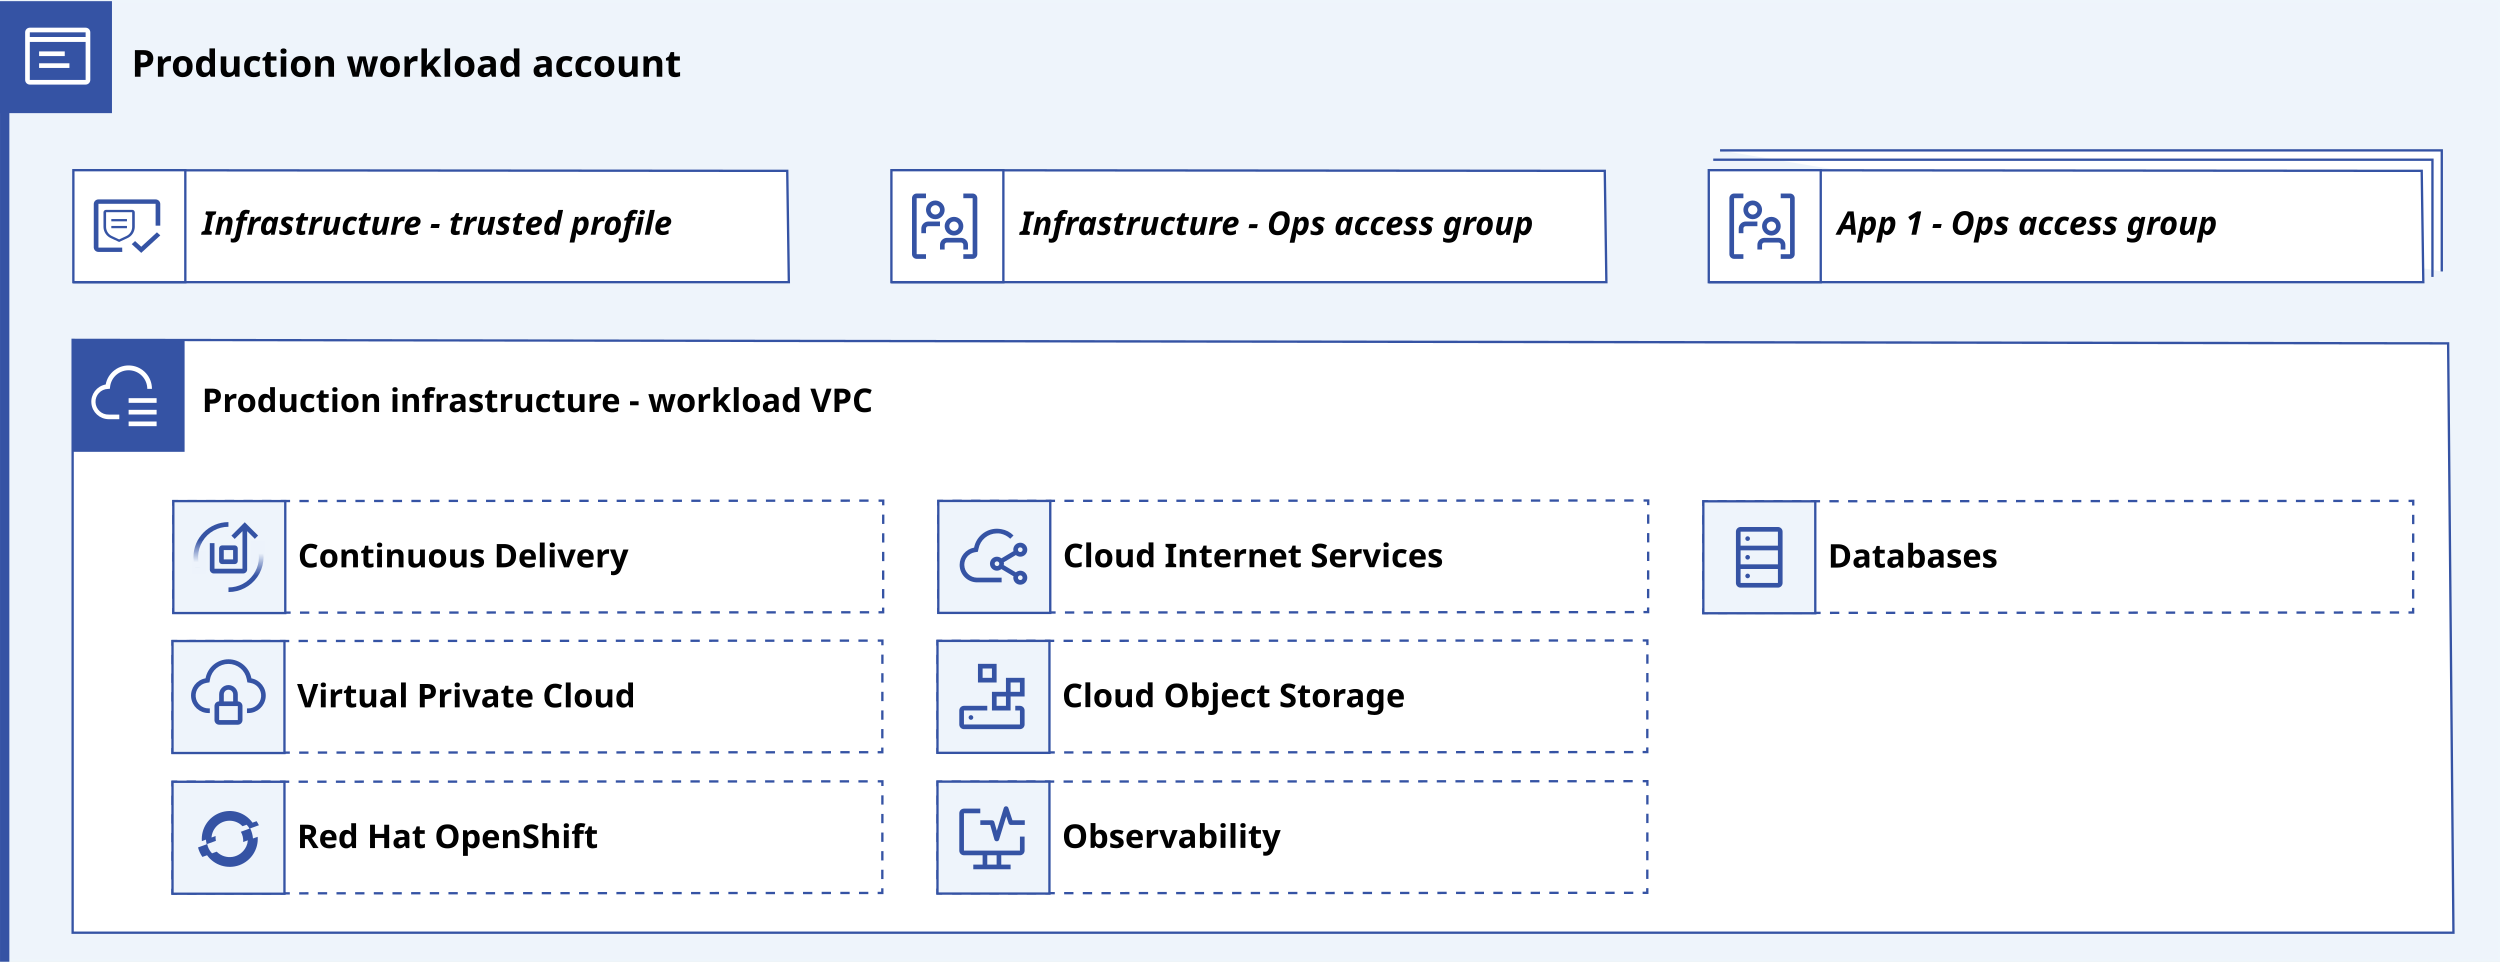
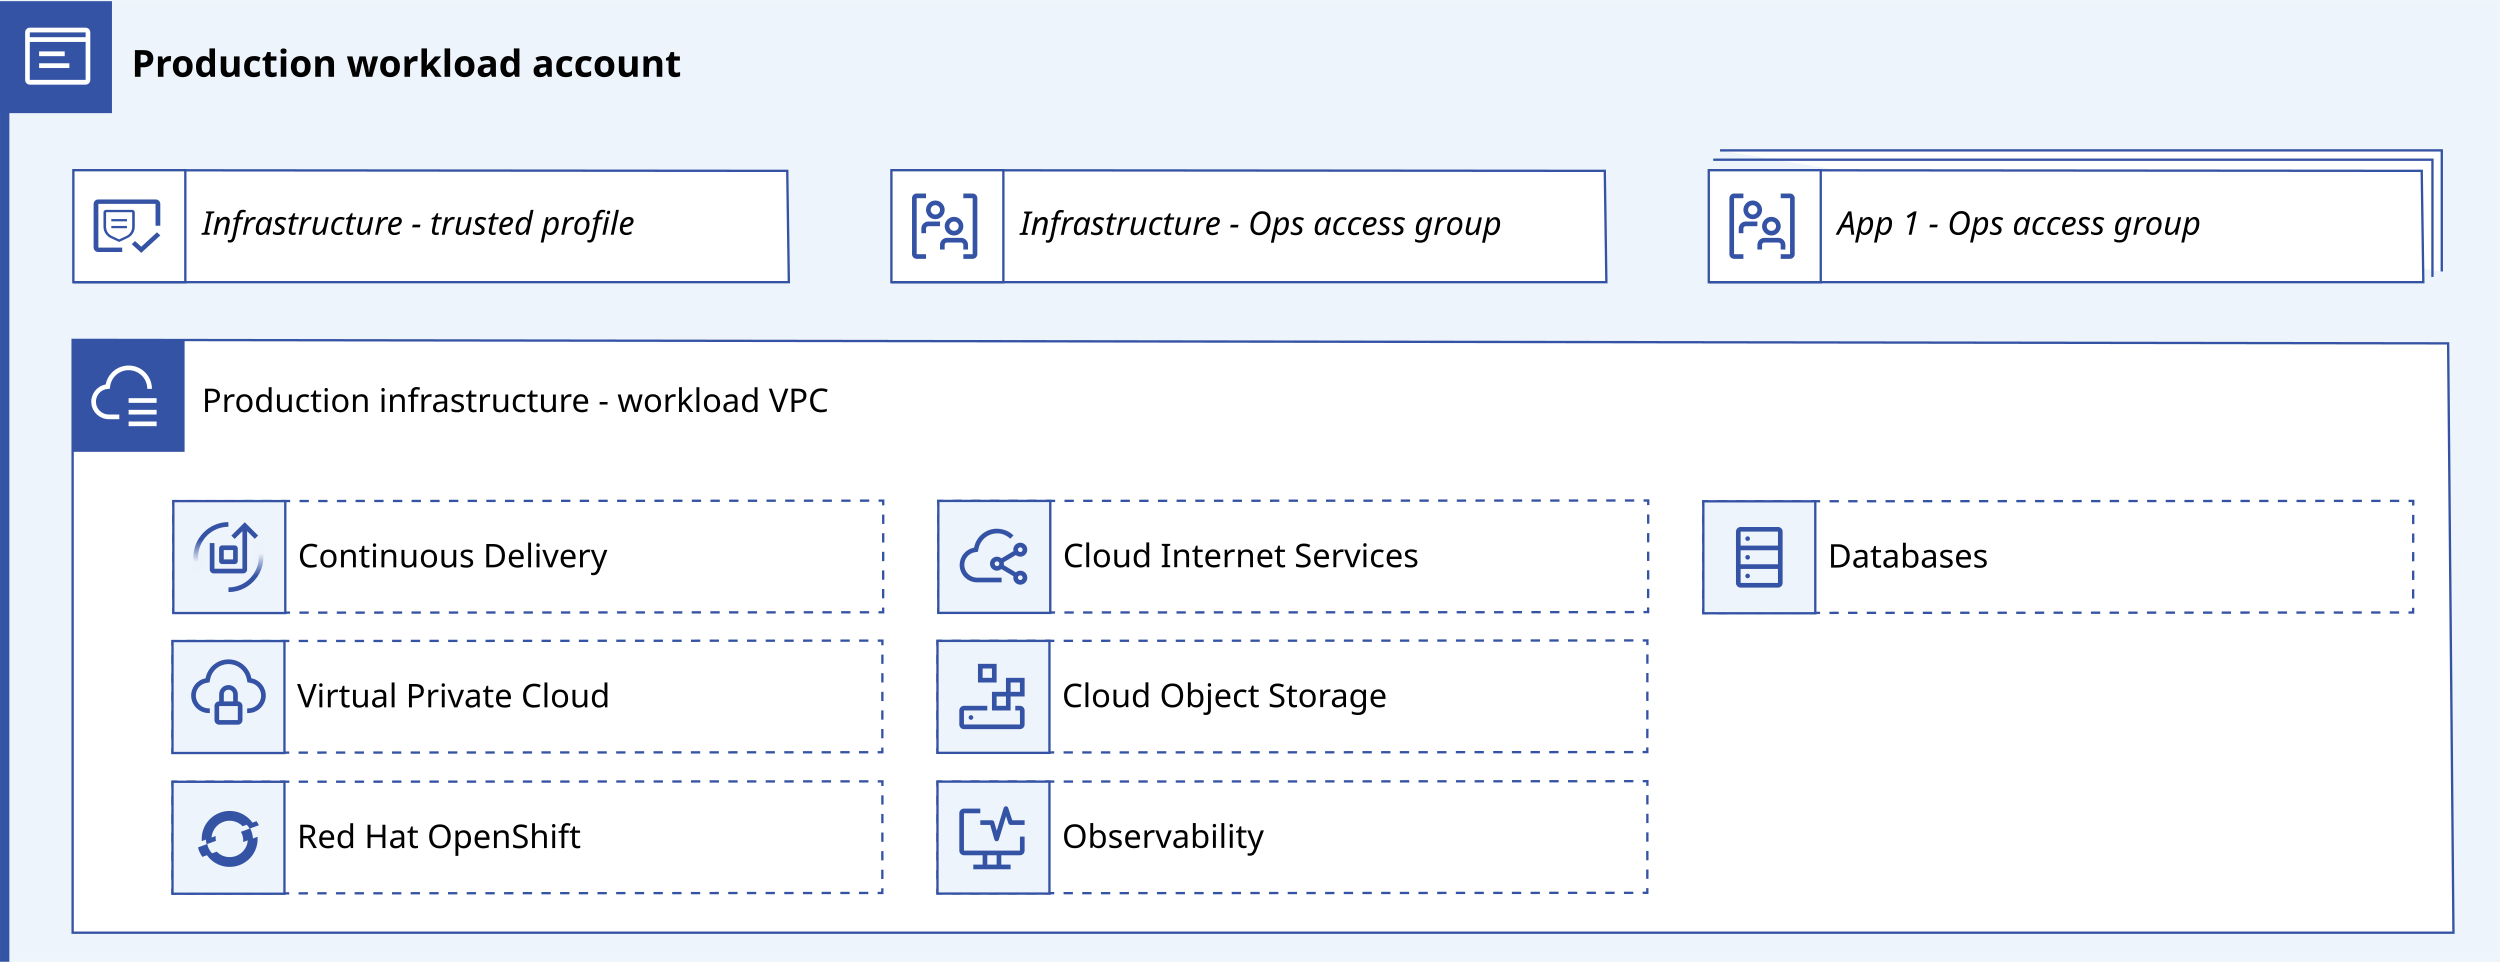
- <svg xmlns="http://www.w3.org/2000/svg" xmlns:xlink="http://www.w3.org/1999/xlink" width="1071.76" height="412.3" viewBox="0 0 1071.76 412.3">
+ <svg xmlns="http://www.w3.org/2000/svg" xmlns:xlink="http://www.w3.org/1999/xlink" width="1071.757" height="412.302" viewBox="0 0 1071.757 412.302">
  <defs>
-     <style>.cls-1,.cls-14,.cls-7{fill:#fff;}.cls-2{fill:url(#linear-gradient);}.cls-16,.cls-17,.cls-18,.cls-3{fill:#010101;}.cls-4{fill:url(#linear-gradient-2);}.cls-12,.cls-5{fill:#eef4fb;}.cls-5{stroke:#eef5fb;}.cls-10,.cls-11,.cls-12,.cls-14,.cls-15,.cls-5,.cls-7,.cls-8,.cls-9{stroke-miterlimit:10;}.cls-6,.cls-8{fill:#3553a4;}.cls-10,.cls-11,.cls-12,.cls-14,.cls-15,.cls-7,.cls-8,.cls-9{stroke:#3553a4;}.cls-10,.cls-11,.cls-15,.cls-9{fill:none;}.cls-10{stroke-dasharray:4 4;}.cls-11{stroke-dasharray:3.99 3.99;}.cls-13{mask:url(#mask);}.cls-14,.cls-15{fill-rule:evenodd;}.cls-16,.cls-18{font-size:14px;}.cls-16{font-family:IBMPlexSans-BoldItalic, IBM Plex Sans;font-weight:700;font-style:italic;}.cls-17{font-size:16px;}.cls-17,.cls-18{font-family:IBMPlexSans-SemiBold, IBM Plex Sans;font-weight:600;}</style>
-     <linearGradient id="linear-gradient" x1="341.05" y1="415.04" x2="341.05" y2="427.04" gradientTransform="matrix(1, 0, 0, -1, 0, 664.11)" gradientUnits="userSpaceOnUse">
+     <style>.cls-1,.cls-14,.cls-7{fill:#fff;}.cls-2{fill:url(#linear-gradient);}.cls-16,.cls-17,.cls-18,.cls-3{fill:#010101;}.cls-4{fill:url(#linear-gradient-2);}.cls-12,.cls-5{fill:#eef4fb;}.cls-5{stroke:#eef5fb;}.cls-10,.cls-11,.cls-12,.cls-14,.cls-15,.cls-5,.cls-7,.cls-8,.cls-9{stroke-miterlimit:10;}.cls-6,.cls-8{fill:#3553a4;}.cls-10,.cls-11,.cls-12,.cls-14,.cls-15,.cls-7,.cls-8,.cls-9{stroke:#3553a4;}.cls-10,.cls-11,.cls-15,.cls-9{fill:none;}.cls-10{stroke-dasharray:4.004 4.004;}.cls-11{stroke-dasharray:3.987 3.987;}.cls-13{mask:url(#mask);}.cls-14,.cls-15{fill-rule:evenodd;}.cls-16,.cls-18{font-size:14px;}.cls-16{font-family:IBMPlexSans-Italic, IBM Plex Sans;font-style:italic;}.cls-17{font-size:16px;font-family:IBMPlexSans-SemiBold, IBM Plex Sans;font-weight:600;}.cls-18{font-family:IBMPlexSans, IBM Plex Sans;}</style>
+     <linearGradient id="linear-gradient" x1="341.049" y1="415.04" x2="341.049" y2="427.04" gradientTransform="matrix(1, 0, 0, -1, 0, 664.1102)" gradientUnits="userSpaceOnUse">
      <stop offset="0.2" stop-color="#010101" />
      <stop offset="1" stop-color="#010101" stop-opacity="0" />
    </linearGradient>
-     <linearGradient id="linear-gradient-2" x1="-360.31" y1="6747.35" x2="-360.31" y2="6759.35" gradientTransform="matrix(-1, 0, 0, 1, 6, -6506.89)" xlink:href="#linear-gradient" />
-     <mask id="mask" x="81.95" y="222.82" width="32" height="32" maskUnits="userSpaceOnUse">
-       <g transform="translate(-255.8 -5.63)">
+     <linearGradient id="linear-gradient-2" x1="-360.313" y1="6747.349" x2="-360.313" y2="6759.349" gradientTransform="matrix(-1, 0, 0, 1, 6, -6506.889)" xlink:href="#linear-gradient" />
+     <mask id="mask" x="81.95" y="222.819" width="32" height="32" maskUnits="userSpaceOnUse">
+       <g transform="translate(-255.799 -5.6349)">
        <g id="ohuov6a3zc">
-           <path class="cls-1" d="M340.4,251.36a14.8,14.8,0,0,1-1.67-6.9,15,15,0,0,1,15-15v2a13,13,0,0,0-11.53,19l-1.78.92Zm13.35,8.1v-2A13,13,0,0,0,366,240l1.88-.68a15,15,0,0,1-14.08,20.12Z" />
-           <path class="cls-2" d="M338.05,237.07h6v12h-6Z" />
-           <path class="cls-3" d="M338.05,248.75h6v3.09h-6Z" />
-           <path class="cls-4" d="M369.31,252.46h-6v-12h6Z" />
-           <path class="cls-3" d="M363.31,237.67h6v3.08h-6Z" />
+           <path class="cls-1" d="M340.401,251.358a14.843,14.843,0,0,1-1.672-6.9,15.02,15.02,0,0,1,14.978-15l.003,2a13.017,13.017,0,0,0-12.981,13,12.866,12.866,0,0,0,1.448,5.98l-1.775.92Zm13.349,8.1-.003-2a13.003,13.003,0,0,0,12.201-17.439l1.88-.682a15.003,15.003,0,0,1-14.079,20.121Z" />
+           <path class="cls-2" d="M338.049,237.07h6v12h-6Z" />
+           <path class="cls-3" d="M338.049,248.751h6v3.085h-6Z" />
+           <path class="cls-4" d="M369.313,252.46h-6v-12h6Z" />
+           <path class="cls-3" d="M363.313,237.669h6v3.085h-6Z" />
        </g>
      </g>
    </mask>
  </defs>
  <g id="Background">
-     <rect class="cls-5" x="0.51" y="0.5" width="1070.74" height="411.3" />
+     <rect class="cls-5" x="0.512" y="0.5" width="1070.745" height="411.302" />
    <rect class="cls-6" y="0.5" width="48" height="48" />
-     <polygon class="cls-7" points="31.14 145.7 1049.52 147.2 1051.8 399.84 31.14 399.84 31.14 145.7" />
-     <rect class="cls-6" x="31.14" y="145.7" width="48" height="48" />
-     <rect class="cls-8" x="0.51" y="48.5" width="3" height="363.3" />
-     <path class="cls-1" d="M272.56,27.67h11v2h-11Zm0,5.09h13v2h-13Z" transform="translate(-255.8 -5.63)" />
-     <path class="cls-1" d="M292.51,17.5H268.58a2,2,0,0,0-2,2V39.89a2,2,0,0,0,2,2h23.93a2,2,0,0,0,2-2V19.53A2,2,0,0,0,292.51,17.5Zm0,2v2H268.58v-2ZM268.58,39.89V23.6h23.93V39.89Z" transform="translate(-255.8 -5.63)" />
-     <polygon class="cls-1" points="74.36 214.83 378.64 214.63 378.61 262.48 74.32 262.68 74.36 214.83" />
-     <polyline class="cls-9" points="74.35 216.83 74.36 214.83 76.36 214.82" />
-     <line class="cls-10" x1="80.36" y1="214.82" x2="374.64" y2="214.63" />
-     <polyline class="cls-9" points="376.64 214.63 378.64 214.63 378.64 216.63" />
-     <line class="cls-11" x1="378.64" y1="220.62" x2="378.61" y2="258.49" />
-     <polyline class="cls-9" points="378.61 260.48 378.61 262.48 376.61 262.49" />
-     <line class="cls-10" x1="372.6" y1="262.49" x2="78.32" y2="262.68" />
-     <polyline class="cls-9" points="76.32 262.68 74.32 262.68 74.32 260.68" />
-     <line class="cls-11" x1="74.32" y1="256.69" x2="74.35" y2="218.82" />
-     <rect class="cls-12" x="74.3" y="214.82" width="48" height="48" />
-     <polygon class="cls-1" points="74 274.83 378.29 274.63 378.25 322.49 73.96 322.68 74 274.83" />
-     <polyline class="cls-9" points="74 276.83 74 274.83 76 274.83" />
-     <line class="cls-10" x1="80" y1="274.83" x2="374.29" y2="274.64" />
-     <polyline class="cls-9" points="376.29 274.63 378.29 274.63 378.29 276.63" />
-     <line class="cls-11" x1="378.29" y1="280.62" x2="378.25" y2="318.49" />
-     <polyline class="cls-9" points="378.25 320.49 378.25 322.49 376.25 322.49" />
-     <line class="cls-10" x1="372.25" y1="322.49" x2="77.96" y2="322.68" />
-     <polyline class="cls-9" points="75.96 322.68 73.96 322.68 73.96 320.68" />
-     <line class="cls-11" x1="73.97" y1="316.69" x2="74" y2="278.82" />
-     <rect class="cls-12" x="73.95" y="274.82" width="48" height="48" />
-     <polygon class="cls-1" points="74 335.16 378.29 334.96 378.25 382.81 73.96 383.01 74 335.16" />
-     <polyline class="cls-9" points="74 337.16 74 335.16 76 335.16" />
-     <line class="cls-10" x1="80" y1="335.15" x2="374.29" y2="334.97" />
-     <polyline class="cls-9" points="376.29 334.96 378.29 334.96 378.29 336.96" />
-     <line class="cls-11" x1="378.29" y1="340.95" x2="378.25" y2="378.82" />
-     <polyline class="cls-9" points="378.25 380.81 378.25 382.81 376.25 382.82" />
-     <line class="cls-10" x1="372.25" y1="382.82" x2="77.96" y2="383.01" />
-     <polyline class="cls-9" points="75.96 383.01 73.96 383.01 73.96 381.01" />
-     <line class="cls-11" x1="73.97" y1="377.02" x2="74" y2="339.15" />
-     <rect class="cls-12" x="73.95" y="335.15" width="48" height="48" />
-     <polygon class="cls-1" points="402.31 214.76 706.6 214.56 706.56 262.41 402.27 262.61 402.31 214.76" />
-     <polyline class="cls-9" points="402.3 216.76 402.31 214.76 404.31 214.76" />
-     <line class="cls-10" x1="408.31" y1="214.75" x2="702.59" y2="214.56" />
-     <polyline class="cls-9" points="704.6 214.56 706.6 214.56 706.59 216.56" />
-     <line class="cls-11" x1="706.59" y1="220.55" x2="706.56" y2="258.42" />
-     <polyline class="cls-9" points="706.56 260.41 706.56 262.41 704.56 262.42" />
-     <line class="cls-10" x1="700.55" y1="262.42" x2="406.27" y2="262.61" />
-     <polyline class="cls-9" points="404.27 262.61 402.27 262.61 402.27 260.61" />
-     <line class="cls-11" x1="402.27" y1="256.62" x2="402.3" y2="218.75" />
-     <rect class="cls-12" x="402.25" y="214.75" width="48" height="48" />
-     <polygon class="cls-1" points="401.95 274.76 706.24 274.56 706.2 322.42 401.91 322.61 401.95 274.76" />
-     <polyline class="cls-9" points="401.95 276.76 401.95 274.76 403.95 274.76" />
-     <line class="cls-10" x1="407.95" y1="274.76" x2="702.24" y2="274.57" />
-     <polyline class="cls-9" points="704.24 274.56 706.24 274.56 706.24 276.56" />
-     <line class="cls-11" x1="706.24" y1="280.55" x2="706.2" y2="318.42" />
-     <polyline class="cls-9" points="706.2 320.42 706.2 322.42 704.2 322.42" />
-     <line class="cls-10" x1="700.2" y1="322.42" x2="405.91" y2="322.61" />
-     <polyline class="cls-9" points="403.91 322.61 401.91 322.61 401.91 320.61" />
-     <line class="cls-11" x1="401.92" y1="316.63" x2="401.95" y2="278.75" />
-     <rect class="cls-12" x="401.9" y="274.75" width="48" height="48" />
-     <polygon class="cls-1" points="401.95 335.09 706.24 334.89 706.2 382.75 401.91 382.94 401.95 335.09" />
-     <polyline class="cls-9" points="401.95 337.09 401.95 335.09 403.95 335.09" />
-     <line class="cls-10" x1="407.95" y1="335.09" x2="702.24" y2="334.9" />
-     <polyline class="cls-9" points="704.24 334.89 706.24 334.89 706.24 336.89" />
-     <line class="cls-11" x1="706.24" y1="340.88" x2="706.2" y2="378.75" />
-     <polyline class="cls-9" points="706.2 380.75 706.2 382.75 704.2 382.75" />
-     <line class="cls-10" x1="700.2" y1="382.75" x2="405.91" y2="382.94" />
-     <polyline class="cls-9" points="403.91 382.94 401.91 382.94 401.91 380.94" />
-     <line class="cls-11" x1="401.92" y1="376.95" x2="401.95" y2="339.08" />
-     <rect class="cls-12" x="401.9" y="335.08" width="48" height="48" />
-     <polygon class="cls-1" points="730.27 214.92 1034.56 214.72 1034.52 262.58 730.23 262.77 730.27 214.92" />
-     <polyline class="cls-9" points="730.26 216.92 730.27 214.92 732.27 214.92" />
-     <line class="cls-10" x1="736.27" y1="214.92" x2="1030.55" y2="214.73" />
-     <polyline class="cls-9" points="1032.56 214.73 1034.56 214.72 1034.56 216.72" />
-     <line class="cls-11" x1="1034.55" y1="220.71" x2="1034.52" y2="258.58" />
-     <polyline class="cls-9" points="1034.52 260.58 1034.52 262.58 1032.52 262.58" />
-     <line class="cls-10" x1="1028.51" y1="262.58" x2="734.23" y2="262.77" />
-     <polyline class="cls-9" points="732.23 262.77 730.23 262.77 730.23 260.77" />
-     <line class="cls-11" x1="730.23" y1="256.79" x2="730.26" y2="218.91" />
-     <rect class="cls-12" x="730.22" y="214.91" width="48" height="48" />
-     <path class="cls-6" d="M357.75,306.32v-3a4,4,0,1,0-8,0v3a2,2,0,0,0-2,2v6a2,2,0,0,0,2,2h8a2,2,0,0,0,2-2v-6A2,2,0,0,0,357.75,306.32Zm-6-3a2,2,0,1,1,4,0v3h-4Zm-2,11v-6h8v6Z" transform="translate(-255.8 -5.63)" />
-     <path class="cls-6" d="M363.58,296.43a10,10,0,0,0-19.66,0h0a7.5,7.5,0,0,0,1.32,14.89h.51v-2h-.5a5.5,5.5,0,0,1-1-10.92l1.35-.24.25-1.35a8,8,0,0,1,15.74,0l.25,1.35,1.35.24a5.5,5.5,0,0,1-1,10.92h-.51v2h.51a7.5,7.5,0,0,0,1.32-14.89Z" transform="translate(-255.8 -5.63)" />
-     <path class="cls-6" d="M1018,231.55h-16a2,2,0,0,0-2,2v22a2,2,0,0,0,2,2h16a2,2,0,0,0,2-2v-22A2,2,0,0,0,1018,231.55Zm0,2v6h-16v-6Zm-16,14v-6h16v6Zm0,8v-6h16v6Z" transform="translate(-255.8 -5.63)" />
-     <circle class="cls-6" cx="749.22" cy="230.91" r="1" />
-     <circle class="cls-6" cx="749.22" cy="238.91" r="1" />
-     <circle class="cls-6" cx="749.22" cy="246.91" r="1" />
-     <path class="cls-6" d="M693.05,308.22h-2v2h2v6h-24v-6h10v-2h-10a2,2,0,0,0-2,2v6a2,2,0,0,0,2,2h24a2,2,0,0,0,2-2v-6A2,2,0,0,0,693.05,308.22Z" transform="translate(-255.8 -5.63)" />
-     <circle class="cls-6" cx="416.25" cy="307.59" r="1" />
-     <path class="cls-6" d="M695.05,296.22h-8v6h-6v8h8v-6h6Zm-8,12h-4v-4h4Zm6-6h-4v-4h4Z" transform="translate(-255.8 -5.63)" />
-     <path class="cls-6" d="M683.05,298.22h-8v-8h8Zm-6-2h4v-4h-4Z" transform="translate(-255.8 -5.63)" />
-     <path class="cls-6" d="M693.2,250.29a3.16,3.16,0,0,0-1.9.7l-5.2-3.1c0-.2.1-.4.1-.6a1.27,1.27,0,0,0-.1-.6l5.2-3.1a3.16,3.16,0,0,0,1.9.7,3,3,0,1,0-3-3,1.27,1.27,0,0,0,.1.6l-5.2,3.1a3.16,3.16,0,0,0-1.9-.7,3,3,0,0,0,0,6,3.16,3.16,0,0,0,1.9-.7l5.2,3.1c0,.2-.1.4-.1.6a3,3,0,1,0,3-3Zm0-10a1,1,0,1,1-1,1A.94.94,0,0,1,693.2,240.29Zm-10,8a1,1,0,1,1,1-1A.94.94,0,0,1,683.2,248.29Zm10,6a1,1,0,1,1,1-1A.94.94,0,0,1,693.2,254.29Z" transform="translate(-255.8 -5.63)" />
-     <path class="cls-6" d="M685.2,253.29H674.7a5.55,5.55,0,0,1-5.5-5.5,5.47,5.47,0,0,1,4.5-5.4l1.3-.2.3-1.3a8.11,8.11,0,0,1,7.9-6.6,7.57,7.57,0,0,1,1.5.1,8.55,8.55,0,0,1,4.2,2.2l1.4-1.4a9.37,9.37,0,0,0-5.2-2.7,12.25,12.25,0,0,0-1.9-.2,10,10,0,0,0-9.8,8.1,7.59,7.59,0,0,0-6.2,7.4,7.49,7.49,0,0,0,7.5,7.5h10.5Z" transform="translate(-255.8 -5.63)" />
-     <path class="cls-6" d="M693.05,364.29v6h-24v-16h7v-2h-7a2,2,0,0,0-2,2v16a2,2,0,0,0,2,2h8v4h-4v2h16v-2h-4v-4h8a2,2,0,0,0,2-2v-6Zm-10,12h-4v-4h4Z" transform="translate(-255.8 -5.63)" />
-     <path class="cls-6" d="M683.05,366.29h0a1,1,0,0,1-.95-.73l-1.79-6.27h-4.25v-2h5a1,1,0,0,1,1,.72l1.07,3.76,3-9.78a1,1,0,0,1,.95-.7,1,1,0,0,1,1,.68l1.77,5.32h5.28v2h-6a1,1,0,0,1-.94-.69l-1-3-3.08,10A1,1,0,0,1,683.05,366.29Z" transform="translate(-255.8 -5.63)" />
+     <polygon class="cls-7" points="31.138 145.702 1049.523 147.2 1051.803 399.837 31.138 399.837 31.138 145.702" />
+     <rect class="cls-6" x="31.138" y="145.702" width="48" height="48" />
+     <rect class="cls-8" x="0.512" y="48.5" width="3" height="363.302" />
+     <path class="cls-1" d="M272.565,27.675h10.971V29.71h-10.971Zm0,5.089H285.53v2.036H272.565Z" transform="translate(-255.799 -5.6349)" />
+     <path class="cls-1" d="M292.512,17.497H268.575a2.015,2.015,0,0,0-1.995,2.036V39.888a2.015,2.015,0,0,0,1.995,2.036H292.512a2.015,2.015,0,0,0,1.995-2.036V19.533A2.015,2.015,0,0,0,292.512,17.497Zm0,2.036v2.036H268.575V19.533ZM268.575,39.888V23.604H292.512V39.888Z" transform="translate(-255.799 -5.6349)" />
+     <polygon class="cls-1" points="74.355 214.827 378.645 214.631 378.606 262.484 74.316 262.679 74.355 214.827" />
+     <polyline class="cls-9" points="74.353 216.827 74.355 214.827 76.355 214.825" />
+     <line class="cls-10" x1="80.359" y1="214.823" x2="374.643" y2="214.634" />
+     <polyline class="cls-9" points="376.645 214.632 378.645 214.631 378.643 216.631" />
+     <line class="cls-11" x1="378.64" y1="220.618" x2="378.609" y2="258.49" />
+     <polyline class="cls-9" points="378.608 260.484 378.606 262.484 376.606 262.485" />
+     <line class="cls-10" x1="372.602" y1="262.487" x2="78.318" y2="262.677" />
+     <polyline class="cls-9" points="76.316 262.678 74.316 262.679 74.317 260.679" />
+     <line class="cls-11" x1="74.321" y1="256.693" x2="74.352" y2="218.82" />
+     <rect class="cls-12" x="74.305" y="214.819" width="48" height="48" />
+     <polygon class="cls-1" points="74.001 274.829 378.291 274.633 378.252 322.486 73.962 322.682 74.001 274.829" />
+     <polyline class="cls-9" points="73.999 276.829 74.001 274.829 76.001 274.828" />
+     <line class="cls-10" x1="80.005" y1="274.825" x2="374.289" y2="274.636" />
+     <polyline class="cls-9" points="376.291 274.635 378.291 274.633 378.289 276.633" />
+     <line class="cls-11" x1="378.286" y1="280.62" x2="378.255" y2="318.493" />
+     <polyline class="cls-9" points="378.253 320.486 378.252 322.486 376.252 322.487" />
+     <line class="cls-10" x1="372.248" y1="322.49" x2="77.963" y2="322.679" />
+     <polyline class="cls-9" points="75.962 322.68 73.962 322.682 73.963 320.682" />
+     <line class="cls-11" x1="73.966" y1="316.695" x2="73.997" y2="278.822" />
+     <rect class="cls-12" x="73.95" y="274.821" width="48" height="48" />
+     <polygon class="cls-1" points="74.001 335.159 378.291 334.963 378.252 382.815 73.962 383.011 74.001 335.159" />
+     <polyline class="cls-9" points="73.999 337.159 74.001 335.159 76.001 335.157" />
+     <line class="cls-10" x1="80.005" y1="335.155" x2="374.289" y2="334.966" />
+     <polyline class="cls-9" points="376.291 334.964 378.291 334.963 378.289 336.963" />
+     <line class="cls-11" x1="378.286" y1="340.95" x2="378.255" y2="378.822" />
+     <polyline class="cls-9" points="378.253 380.815 378.252 382.815 376.252 382.817" />
+     <line class="cls-10" x1="372.248" y1="382.819" x2="77.963" y2="383.009" />
+     <polyline class="cls-9" points="75.962 383.01 73.962 383.011 73.963 381.011" />
+     <line class="cls-11" x1="73.966" y1="377.025" x2="73.997" y2="339.152" />
+     <rect class="cls-12" x="73.95" y="335.151" width="48" height="48" />
+     <polygon class="cls-1" points="402.305 214.757 706.595 214.561 706.556 262.414 402.266 262.61 402.305 214.757" />
+     <polyline class="cls-9" points="402.303 216.757 402.305 214.757 404.305 214.756" />
+     <line class="cls-10" x1="408.309" y1="214.753" x2="702.593" y2="214.564" />
+     <polyline class="cls-9" points="704.595 214.562 706.595 214.561 706.594 216.561" />
+     <line class="cls-11" x1="706.59" y1="220.548" x2="706.559" y2="258.421" />
+     <polyline class="cls-9" points="706.558 260.414 706.556 262.414 704.556 262.415" />
+     <line class="cls-10" x1="700.552" y1="262.418" x2="406.268" y2="262.607" />
+     <polyline class="cls-9" points="404.266 262.608 402.266 262.61 402.268 260.61" />
+     <line class="cls-11" x1="402.271" y1="256.623" x2="402.302" y2="218.75" />
+     <rect class="cls-12" x="402.255" y="214.749" width="48" height="48" />
+     <polygon class="cls-1" points="401.951 274.759 706.241 274.564 706.202 322.416 401.912 322.612 401.951 274.759" />
+     <polyline class="cls-9" points="401.949 276.759 401.951 274.759 403.951 274.758" />
+     <line class="cls-10" x1="407.954" y1="274.755" x2="702.239" y2="274.566" />
+     <polyline class="cls-9" points="704.241 274.565 706.241 274.563 706.239 276.563" />
+     <line class="cls-11" x1="706.236" y1="280.55" x2="706.205" y2="318.423" />
+     <polyline class="cls-9" points="706.203 320.416 706.202 322.416 704.202 322.417" />
+     <line class="cls-10" x1="700.198" y1="322.42" x2="405.913" y2="322.609" />
+     <polyline class="cls-9" points="403.912 322.61 401.912 322.612 401.913 320.612" />
+     <line class="cls-11" x1="401.916" y1="316.625" x2="401.947" y2="278.753" />
+     <rect class="cls-12" x="401.9" y="274.751" width="48" height="48" />
+     <polygon class="cls-1" points="401.951 335.089 706.241 334.893 706.202 382.746 401.912 382.941 401.951 335.089" />
+     <polyline class="cls-9" points="401.949 337.089 401.951 335.089 403.951 335.088" />
+     <line class="cls-10" x1="407.954" y1="335.085" x2="702.239" y2="334.896" />
+     <polyline class="cls-9" points="704.241 334.894 706.241 334.893 706.239 336.893" />
+     <line class="cls-11" x1="706.236" y1="340.88" x2="706.205" y2="378.752" />
+     <polyline class="cls-9" points="706.203 380.746 706.202 382.746 704.202 382.747" />
+     <line class="cls-10" x1="700.198" y1="382.75" x2="405.913" y2="382.939" />
+     <polyline class="cls-9" points="403.912 382.94 401.912 382.941 401.913 380.941" />
+     <line class="cls-11" x1="401.916" y1="376.955" x2="401.947" y2="339.082" />
+     <rect class="cls-12" x="401.9" y="335.081" width="48" height="48" />
+     <polygon class="cls-1" points="730.266 214.921 1034.556 214.725 1034.517 262.577 730.227 262.773 730.266 214.921" />
+     <polyline class="cls-9" points="730.265 216.921 730.266 214.921 732.266 214.919" />
+     <line class="cls-10" x1="736.27" y1="214.917" x2="1030.554" y2="214.727" />
+     <polyline class="cls-9" points="1032.556 214.726 1034.556 214.725 1034.555 216.725" />
+     <line class="cls-11" x1="1034.551" y1="220.712" x2="1034.52" y2="258.584" />
+     <polyline class="cls-9" points="1034.519 260.577 1034.517 262.577 1032.517 262.579" />
+     <line class="cls-10" x1="1028.513" y1="262.581" x2="734.229" y2="262.771" />
+     <polyline class="cls-9" points="732.227 262.772 730.227 262.773 730.229 260.773" />
+     <line class="cls-11" x1="730.232" y1="256.787" x2="730.263" y2="218.914" />
+     <rect class="cls-12" x="730.216" y="214.913" width="48" height="48" />
+     <path class="cls-6" d="M357.751,306.316v-3a4,4,0,0,0-8,0v3a2.002,2.002,0,0,0-2,2v6a2.002,2.002,0,0,0,2,2h8a2.002,2.002,0,0,0,2-2v-6A2.002,2.002,0,0,0,357.751,306.316Zm-6-3a2,2,0,0,1,4,0v3h-4Zm-2,11v-6h8l.001,6Z" transform="translate(-255.799 -5.6349)" />
+     <path class="cls-6" d="M363.58,296.431a10.011,10.011,0,0,0-19.657-.01l-.002.01a7.502,7.502,0,0,0,1.321,14.885h.509v-2h-.505a5.502,5.502,0,0,1-.969-10.916l1.349-.244.259-1.346a8.011,8.011,0,0,1,15.731,0l.259,1.346,1.349.244a5.502,5.502,0,0,1-.965,10.916h-.508v2h.508a7.502,7.502,0,0,0,1.321-14.885Z" transform="translate(-255.799 -5.6349)" />
+     <path class="cls-6" d="M1018.015,231.548h-16a2,2,0,0,0-2,2v22a2,2,0,0,0,2,2h16a2,2,0,0,0,2-2v-22A2,2,0,0,0,1018.015,231.548Zm0,2v6h-16v-6Zm-16,14v-6h16v6Zm0,8v-6h16v6Z" transform="translate(-255.799 -5.6349)" />
+     <circle class="cls-6" cx="749.216" cy="230.913" r="1" />
+     <circle class="cls-6" cx="749.216" cy="238.913" r="1" />
+     <circle class="cls-6" cx="749.216" cy="246.913" r="1" />
+     <path class="cls-6" d="M693.054,308.223h-2v2h2v6h-24v-6h10v-2h-10a2.002,2.002,0,0,0-2,2v6a2.002,2.002,0,0,0,2,2h24a2.002,2.002,0,0,0,2-2v-6A2.002,2.002,0,0,0,693.054,308.223Z" transform="translate(-255.799 -5.6349)" />
+     <circle class="cls-6" cx="416.255" cy="307.588" r="1" />
+     <path class="cls-6" d="M695.054,296.223h-8v6h-6v8h8v-6h6Zm-8,12h-4v-4h4Zm6-6h-4v-4h4Z" transform="translate(-255.799 -5.6349)" />
+     <path class="cls-6" d="M683.054,298.223h-8v-8h8Zm-6-2h4v-4h-4Z" transform="translate(-255.799 -5.6349)" />
+     <path class="cls-6" d="M693.199,250.29a3.157,3.157,0,0,0-1.9.7l-5.2-3.1c0-.2.1-.4.1-.6a1.268,1.268,0,0,0-.1-.6l5.2-3.1a3.157,3.157,0,0,0,1.9.7,3,3,0,1,0-3-3,1.268,1.268,0,0,0,.1.6l-5.2,3.1a3.157,3.157,0,0,0-1.9-.7,3,3,0,0,0,0,6,3.157,3.157,0,0,0,1.9-.7l5.2,3.1c0,.2-.1.4-.1.6a3,3,0,1,0,3-3Zm0-10a1,1,0,1,1-1,1A.945.945,0,0,1,693.199,240.29Zm-10,8a1,1,0,1,1,1-1A.945.945,0,0,1,683.199,248.29Zm10,6a1,1,0,1,1,1-1A.945.945,0,0,1,693.199,254.29Z" transform="translate(-255.799 -5.6349)" />
+     <path class="cls-6" d="M685.199,253.29h-10.5a5.549,5.549,0,0,1-5.5-5.5,5.474,5.474,0,0,1,4.5-5.4l1.3-.2.3-1.3a8.105,8.105,0,0,1,7.9-6.6,7.569,7.569,0,0,1,1.5.1,8.547,8.547,0,0,1,4.2,2.2l1.4-1.4a9.37,9.37,0,0,0-5.2-2.7,12.252,12.252,0,0,0-1.9-.2,9.951,9.951,0,0,0-9.8,8.1,7.588,7.588,0,0,0-6.2,7.4,7.49,7.49,0,0,0,7.5,7.5h10.5Z" transform="translate(-255.799 -5.6349)" />
+     <path class="cls-6" d="M693.054,364.286v6h-24v-16h7v-2h-7a2,2,0,0,0-2,2v16a2,2,0,0,0,2,2h8v4h-4v2h16v-2h-4v-4h8a2,2,0,0,0,2-2v-6Zm-10,12h-4v-4h4Z" transform="translate(-255.799 -5.6349)" />
+     <path class="cls-6" d="M683.054,366.286h-.01a1,1,0,0,1-.951-.725l-1.793-6.275h-4.246v-2h5a1,1,0,0,1,.962.725l1.074,3.759,3.009-9.778a1.014,1.014,0,0,1,.956-.706.98.98,0,0,1,.949.684l1.772,5.316h5.279v2h-6a1,1,0,0,1-.949-.684l-1.013-3.04-3.083,10.018A1,1,0,0,1,683.054,366.286Z" transform="translate(-255.799 -5.6349)" />
    <g class="cls-13">
-       <path class="cls-6" d="M337.75,228.45h32v32h-32Z" transform="translate(-255.8 -5.63)" />
+       <path class="cls-6" d="M337.749,228.454h32v32h-32Z" transform="translate(-255.799 -5.6349)" />
    </g>
-     <path class="cls-6" d="M356.46,247.45H351a1.27,1.27,0,0,1-1.27-1.27v-5.46a1.27,1.27,0,0,1,1.27-1.27h5.46a1.27,1.27,0,0,1,1.27,1.27v5.46A1.27,1.27,0,0,1,356.46,247.45Zm-4.73-2h4v-4h-4Z" transform="translate(-255.8 -5.63)" />
-     <path class="cls-6" d="M366.44,235.22l-4.71-4.7v-.07h-.06l-.94-.93-.93.93h-.07v.07L355,235.27l1.41,1.41,3.34-3.33v16.11h-12v-11h-2v11.37a1.65,1.65,0,0,0,1.64,1.64h12.72a1.65,1.65,0,0,0,1.64-1.64V233.34l3.29,3.3Z" transform="translate(-255.8 -5.63)" />
-     <path class="cls-6" d="M364.25,365.08a12,12,0,0,0-1.18-4.31l3.72-1.35a12.64,12.64,0,0,0-1-1.74l-1.74.63a12,12,0,0,0-21.71,7.92l1.74-.65a13.33,13.33,0,0,0,.33,2l-3.71,1.35a12.25,12.25,0,0,0,1.87,4.07l2-.72h0a12,12,0,0,0,21.7-7.9Zm-2.92,3.5a7.8,7.8,0,0,1-12.63,2.16l-2,.72a7.7,7.7,0,0,1-2.07-4h0l3.72-1.35a8,8,0,0,1-.12-2.07l-1.75.64a7.76,7.76,0,0,1,8.32-7.18,7.62,7.62,0,0,1,2.73.72h0a7.65,7.65,0,0,1,2.26,1.61l1.75-.63a8,8,0,0,1,1.23,1.65l-3.71,1.36a7.9,7.9,0,0,1,1,4.39l2-.72a7.87,7.87,0,0,1-.7,2.69Z" transform="translate(-255.8 -5.63)" />
-     <rect class="cls-1" x="55.14" y="180.7" width="12" height="2" />
-     <rect class="cls-1" x="55.14" y="175.7" width="12" height="2" />
-     <rect class="cls-1" x="55.14" y="170.7" width="12" height="2" />
-     <path class="cls-1" d="M306.94,185.34h-4.5a7.5,7.5,0,0,1-1.33-14.88,10,10,0,0,1,19.83,1.88h-2a8,8,0,0,0-15.95-.87l-.09.83-.84.06a5.5,5.5,0,0,0,.38,11h4.5Z" transform="translate(-255.8 -5.63)" />
-     <polyline class="cls-14" points="737.39 64.47 1046.8 64.47 1046.8 116.38" />
-     <polygon class="cls-7" points="732.97 72.96 1038.2 73.25 1038.88 120.96 732.97 120.96 732.97 72.96" />
-     <polyline class="cls-15" points="734.47 68.47 1042.8 68.47 1042.8 118.72" />
-     <rect class="cls-7" x="732.56" y="72.96" width="48" height="48" />
-     <path class="cls-6" d="M1003.2,105.6h-2v-2a3,3,0,0,1,3-3h5v2h-5a1,1,0,0,0-1,1Z" transform="translate(-255.8 -5.63)" />
-     <path class="cls-6" d="M1007.2,99.6a4,4,0,1,1,4-4A4,4,0,0,1,1007.2,99.6Zm0-6a2,2,0,1,0,2,2A2,2,0,0,0,1007.2,93.6Z" transform="translate(-255.8 -5.63)" />
-     <path class="cls-6" d="M1015.2,106.6a4,4,0,1,1,4-4A4,4,0,0,1,1015.2,106.6Zm0-6a2,2,0,1,0,2,2A2,2,0,0,0,1015.2,100.6Z" transform="translate(-255.8 -5.63)" />
-     <path class="cls-6" d="M1021.2,112.6h-2v-2a1,1,0,0,0-1-1h-6a1,1,0,0,0-1,1v2h-2v-2a3,3,0,0,1,3-3h6a3,3,0,0,1,3,3Z" transform="translate(-255.8 -5.63)" />
-     <path class="cls-6" d="M1003.2,116.6h-4a2,2,0,0,1-2-2v-24a2,2,0,0,1,2-2h4v2h-4v24h4Z" transform="translate(-255.8 -5.63)" />
-     <path class="cls-6" d="M1023.2,116.6h-4v-2h4v-24h-4v-2h4a2,2,0,0,1,2,2v24A2,2,0,0,1,1023.2,116.6Z" transform="translate(-255.8 -5.63)" />
-     <polygon class="cls-7" points="31.86 72.96 337.49 73.25 338.18 120.96 31.86 120.96 31.86 72.96" />
-     <rect class="cls-7" x="31.45" y="72.96" width="48" height="48" />
-     <rect class="cls-6" x="47.72" y="96.86" width="6.71" height="0.98" />
-     <rect class="cls-6" x="47.72" y="93.91" width="6.71" height="0.98" />
-     <path class="cls-6" d="M308.18,111.79H298V93h24.51v9.38h2V93a2,2,0,0,0-2-1.88H298a2,2,0,0,0-2,1.88v18.76a2,2,0,0,0,2,1.87h10.21Z" transform="translate(-255.8 -5.63)" />
-     <polygon class="cls-6" points="60.55 105.77 57.91 103.34 56.47 104.66 60.55 108.41 68.72 100.91 67.28 99.59 60.55 105.77" />
-     <path class="cls-6" d="M306.87,109.37l-3.45-1.61a5.36,5.36,0,0,1-3.26-4.77V96.6a1.06,1.06,0,0,1,1.12-1h11.18a1.06,1.06,0,0,1,1.12,1V103a5.36,5.36,0,0,1-3.26,4.77ZM301.28,96.6V103a4.38,4.38,0,0,0,2.66,3.9l2.93,1.37,2.93-1.37a4.38,4.38,0,0,0,2.66-3.9V96.6Z" transform="translate(-255.8 -5.63)" />
+     <path class="cls-6" d="M356.457,247.451h-5.455a1.274,1.274,0,0,1-1.273-1.272v-5.455a1.274,1.274,0,0,1,1.273-1.273h5.455a1.274,1.274,0,0,1,1.272,1.273v5.455A1.273,1.273,0,0,1,356.457,247.451Zm-4.728-2h4v-4h-4Z" transform="translate(-255.799 -5.6349)" />
+     <path class="cls-6" d="M366.437,235.224l-4.708-4.708v-.064h-.064l-.935-.935-.935.935h-.066v.066l-4.752,4.752,1.414,1.414,3.338-3.338v16.11h-12v-11.002h-2v11.362a1.642,1.642,0,0,0,1.64,1.64h12.72a1.642,1.642,0,0,0,1.64-1.64v-16.472l3.294,3.294Z" transform="translate(-255.799 -5.6349)" />
+     <path class="cls-6" d="M364.249,365.082a12.133,12.133,0,0,0-1.179-4.317l3.718-1.35a11.982,11.982,0,0,0-1.028-1.738l-1.743.635a11.988,11.988,0,0,0-21.71,7.913l1.748-.641a12.199,12.199,0,0,0,.331,1.985l-3.714,1.355a12.145,12.145,0,0,0,1.873,4.062l1.966-.716.003.004a11.886,11.886,0,0,0,4.67,3.891,12.013,12.013,0,0,0,15.945-5.804,11.872,11.872,0,0,0,1.08-5.992Zm-2.92,3.497a7.8,7.8,0,0,1-10.353,3.774,7.721,7.721,0,0,1-2.271-1.613l-1.985.724a7.841,7.841,0,0,1-2.074-3.99l.001-.001,3.724-1.357a7.818,7.818,0,0,1-.123-2.065l-1.752.636a7.773,7.773,0,0,1,11.057-6.463h.007a7.742,7.742,0,0,1,2.265,1.615l1.744-.634a7.798,7.798,0,0,1,1.229,1.656l-3.71,1.359a7.824,7.824,0,0,1,.977,4.388l1.968-.715a7.669,7.669,0,0,1-.703,2.684Z" transform="translate(-255.799 -5.6349)" />
+     <rect class="cls-1" x="55.138" y="180.701" width="12" height="2" />
+     <rect class="cls-1" x="55.138" y="175.701" width="12" height="2" />
+     <rect class="cls-1" x="55.138" y="170.701" width="12" height="2" />
+     <path class="cls-1" d="M306.937,185.336h-4.5a7.496,7.496,0,0,1-1.322-14.876,10,10,0,0,1,19.822,1.876h-2a7.999,7.999,0,0,0-15.951-.87l-.09.834-.836.057a5.496,5.496,0,0,0,.377,10.98h4.5Z" transform="translate(-255.799 -5.6349)" />
+     <polyline class="cls-14" points="737.388 64.469 1046.797 64.469 1046.797 116.384" />
+     <polygon class="cls-7" points="732.965 72.964 1038.199 73.247 1038.883 120.964 732.965 120.964 732.965 72.964" />
+     <polyline class="cls-15" points="734.465 68.469 1042.797 68.469 1042.797 118.715" />
+     <rect class="cls-7" x="732.559" y="72.965" width="48" height="48" />
+     <path class="cls-6" d="M1003.198,105.599h-2v-2a3.003,3.003,0,0,1,3-3h5v2h-5a1.001,1.001,0,0,0-1,1Z" transform="translate(-255.799 -5.6349)" />
+     <path class="cls-6" d="M1007.198,99.599a4,4,0,1,1,4-4A4,4,0,0,1,1007.198,99.599Zm0-6a2,2,0,1,0,2,2A2,2,0,0,0,1007.198,93.599Z" transform="translate(-255.799 -5.6349)" />
+     <path class="cls-6" d="M1015.198,106.599a4,4,0,1,1,4-4A4,4,0,0,1,1015.198,106.599Zm0-6a2,2,0,1,0,2,2A2,2,0,0,0,1015.198,100.599Z" transform="translate(-255.799 -5.6349)" />
+     <path class="cls-6" d="M1021.198,112.599h-2v-2a1.001,1.001,0,0,0-1-1h-6a1.001,1.001,0,0,0-1,1v2h-2v-2a3.003,3.003,0,0,1,3-3h6a3.003,3.003,0,0,1,3,3Z" transform="translate(-255.799 -5.6349)" />
+     <path class="cls-6" d="M1003.198,116.599h-4a2.002,2.002,0,0,1-2-2v-24a2.002,2.002,0,0,1,2-2h4v2h-4v24h4Z" transform="translate(-255.799 -5.6349)" />
+     <path class="cls-6" d="M1023.198,116.599h-4v-2h4v-24h-4v-2h4a2.002,2.002,0,0,1,2,2v24A2.002,2.002,0,0,1,1023.198,116.599Z" transform="translate(-255.799 -5.6349)" />
+     <polygon class="cls-7" points="31.855 72.964 337.494 73.247 338.179 120.964 31.855 120.964 31.855 72.964" />
+     <rect class="cls-7" x="31.449" y="72.965" width="48" height="48" />
+     <rect class="cls-6" x="47.716" y="96.861" width="6.711" height="0.983" />
+     <rect class="cls-6" x="47.716" y="93.913" width="6.711" height="0.983" />
+     <path class="cls-6" d="M308.183,111.788H297.971V93.026h24.51v9.381h2.042V93.026A1.965,1.965,0,0,0,322.48,91.15h-24.51a1.965,1.965,0,0,0-2.042,1.876v18.762a1.965,1.965,0,0,0,2.042,1.876h10.212Z" transform="translate(-255.799 -5.6349)" />
+     <polygon class="cls-6" points="60.554 105.769 57.909 103.339 56.469 104.662 60.554 108.414 68.724 100.909 67.284 99.587 60.554 105.769" />
+     <path class="cls-6" d="M306.87,109.375l-3.454-1.618a5.346,5.346,0,0,1-3.257-4.77V96.6a1.058,1.058,0,0,1,1.119-.983h11.184a1.058,1.058,0,0,1,1.119.983v6.387a5.346,5.346,0,0,1-3.257,4.769ZM301.278,96.6v6.387a4.374,4.374,0,0,0,2.665,3.902l2.927,1.371,2.927-1.371a4.374,4.374,0,0,0,2.665-3.902V96.6Z" transform="translate(-255.799 -5.6349)" />
  </g>
  <g id="Text">
-     <text class="cls-16" transform="translate(787.72 100.63)">App 1 - Ops access group</text>
-     <text class="cls-16" transform="translate(86.61 100.63)">Infrastructure - trusted profile</text>
-     <polygon class="cls-7" points="382.55 72.96 687.97 73.25 688.66 120.96 382.55 120.96 382.55 72.96" />
-     <text class="cls-16" transform="translate(437.3 100.7)">Infrastructure - Ops access group</text>
-     <rect class="cls-7" x="382.15" y="72.96" width="48" height="48" />
-     <path class="cls-6" d="M652.78,105.6h-2v-2a3,3,0,0,1,3-3h5v2h-5a1,1,0,0,0-1,1Z" transform="translate(-255.8 -5.63)" />
-     <path class="cls-6" d="M656.78,99.6a4,4,0,1,1,4-4A4,4,0,0,1,656.78,99.6Zm0-6a2,2,0,1,0,2,2A2,2,0,0,0,656.78,93.6Z" transform="translate(-255.8 -5.63)" />
-     <path class="cls-6" d="M664.78,106.6a4,4,0,1,1,4-4A4,4,0,0,1,664.78,106.6Zm0-6a2,2,0,1,0,2,2A2,2,0,0,0,664.78,100.6Z" transform="translate(-255.8 -5.63)" />
-     <path class="cls-6" d="M670.78,112.6h-2v-2a1,1,0,0,0-1-1h-6a1,1,0,0,0-1,1v2h-2v-2a3,3,0,0,1,3-3h6a3,3,0,0,1,3,3Z" transform="translate(-255.8 -5.63)" />
-     <path class="cls-6" d="M652.78,116.6h-4a2,2,0,0,1-2-2v-24a2,2,0,0,1,2-2h4v2h-4v24h4Z" transform="translate(-255.8 -5.63)" />
-     <path class="cls-6" d="M672.78,116.6h-4v-2h4v-24h-4v-2h4a2,2,0,0,1,2,2v24A2,2,0,0,1,672.78,116.6Z" transform="translate(-255.8 -5.63)" />
-     <text class="cls-17" transform="translate(56.4 32.91)">Production workload account</text>
-     <text class="cls-18" transform="translate(86.56 176.62)">Production infrastructure - workload VPC</text>
-     <text class="cls-18" transform="translate(127.72 243.23)">Continuous Delivery</text>
-     <text class="cls-18" transform="translate(127.36 303.23)">Virtual Private Cloud</text>
-     <text class="cls-18" transform="translate(127.36 363.56)">Red Hat OpenShift </text>
-     <text class="cls-18" transform="translate(455.67 243.16)">Cloud Internet Services</text>
-     <text class="cls-18" transform="translate(455.31 303.16)">Cloud Object Storage</text>
-     <text class="cls-18" transform="translate(455.31 363.49)">Observability</text>
-     <text class="cls-18" transform="translate(783.63 243.32)">Databases</text>
+     <text class="cls-16" transform="translate(787.7156 100.6253)">App 1 - Ops access group</text>
+     <text class="cls-16" transform="translate(86.605 100.6253)">Infrastructure - trusted profile</text>
+     <polygon class="cls-7" points="382.552 72.964 687.972 73.247 688.656 120.964 382.552 120.964 382.552 72.964" />
+     <text class="cls-16" transform="translate(437.3028 100.6976)">Infrastructure - Ops access group</text>
+     <rect class="cls-7" x="382.146" y="72.965" width="48" height="48" />
+     <path class="cls-6" d="M652.785,105.599h-2v-2a3.003,3.003,0,0,1,3-3h5v2h-5a1.001,1.001,0,0,0-1,1Z" transform="translate(-255.799 -5.6349)" />
+     <path class="cls-6" d="M656.785,99.599a4,4,0,1,1,4-4A4,4,0,0,1,656.785,99.599Zm0-6a2,2,0,1,0,2,2A2,2,0,0,0,656.785,93.599Z" transform="translate(-255.799 -5.6349)" />
+     <path class="cls-6" d="M664.785,106.599a4,4,0,1,1,4-4A4,4,0,0,1,664.785,106.599Zm0-6a2,2,0,1,0,2,2A2,2,0,0,0,664.785,100.599Z" transform="translate(-255.799 -5.6349)" />
+     <path class="cls-6" d="M670.785,112.599h-2v-2a1.001,1.001,0,0,0-1-1h-6a1.001,1.001,0,0,0-1,1v2h-2v-2a3.003,3.003,0,0,1,3-3h6a3.003,3.003,0,0,1,3,3Z" transform="translate(-255.799 -5.6349)" />
+     <path class="cls-6" d="M652.785,116.599h-4a2.002,2.002,0,0,1-2-2v-24a2.002,2.002,0,0,1,2-2h4v2h-4v24h4Z" transform="translate(-255.799 -5.6349)" />
+     <path class="cls-6" d="M672.785,116.599h-4v-2h4v-24h-4v-2h4a2.002,2.002,0,0,1,2,2v24A2.002,2.002,0,0,1,672.785,116.599Z" transform="translate(-255.799 -5.6349)" />
+     <text class="cls-17" transform="translate(56.4034 32.9125)">Production workload account</text>
+     <text class="cls-18" transform="translate(86.5601 176.6234)">Production infrastructure - workload VPC</text>
+     <text class="cls-18" transform="translate(127.7151 243.2252)">Continuous Delivery</text>
+     <text class="cls-18" transform="translate(127.3606 303.2276)">Virtual Private Cloud</text>
+     <text class="cls-18" transform="translate(127.3606 363.5572)">Red Hat OpenShift </text>
+     <text class="cls-18" transform="translate(455.6653 243.1554)">Cloud Internet Services</text>
+     <text class="cls-18" transform="translate(455.3108 303.1578)">Cloud Object Storage</text>
+     <text class="cls-18" transform="translate(455.3108 363.4874)">Observability</text>
+     <text class="cls-18" transform="translate(783.6263 243.3192)">Databases</text>
  </g>
</svg>
